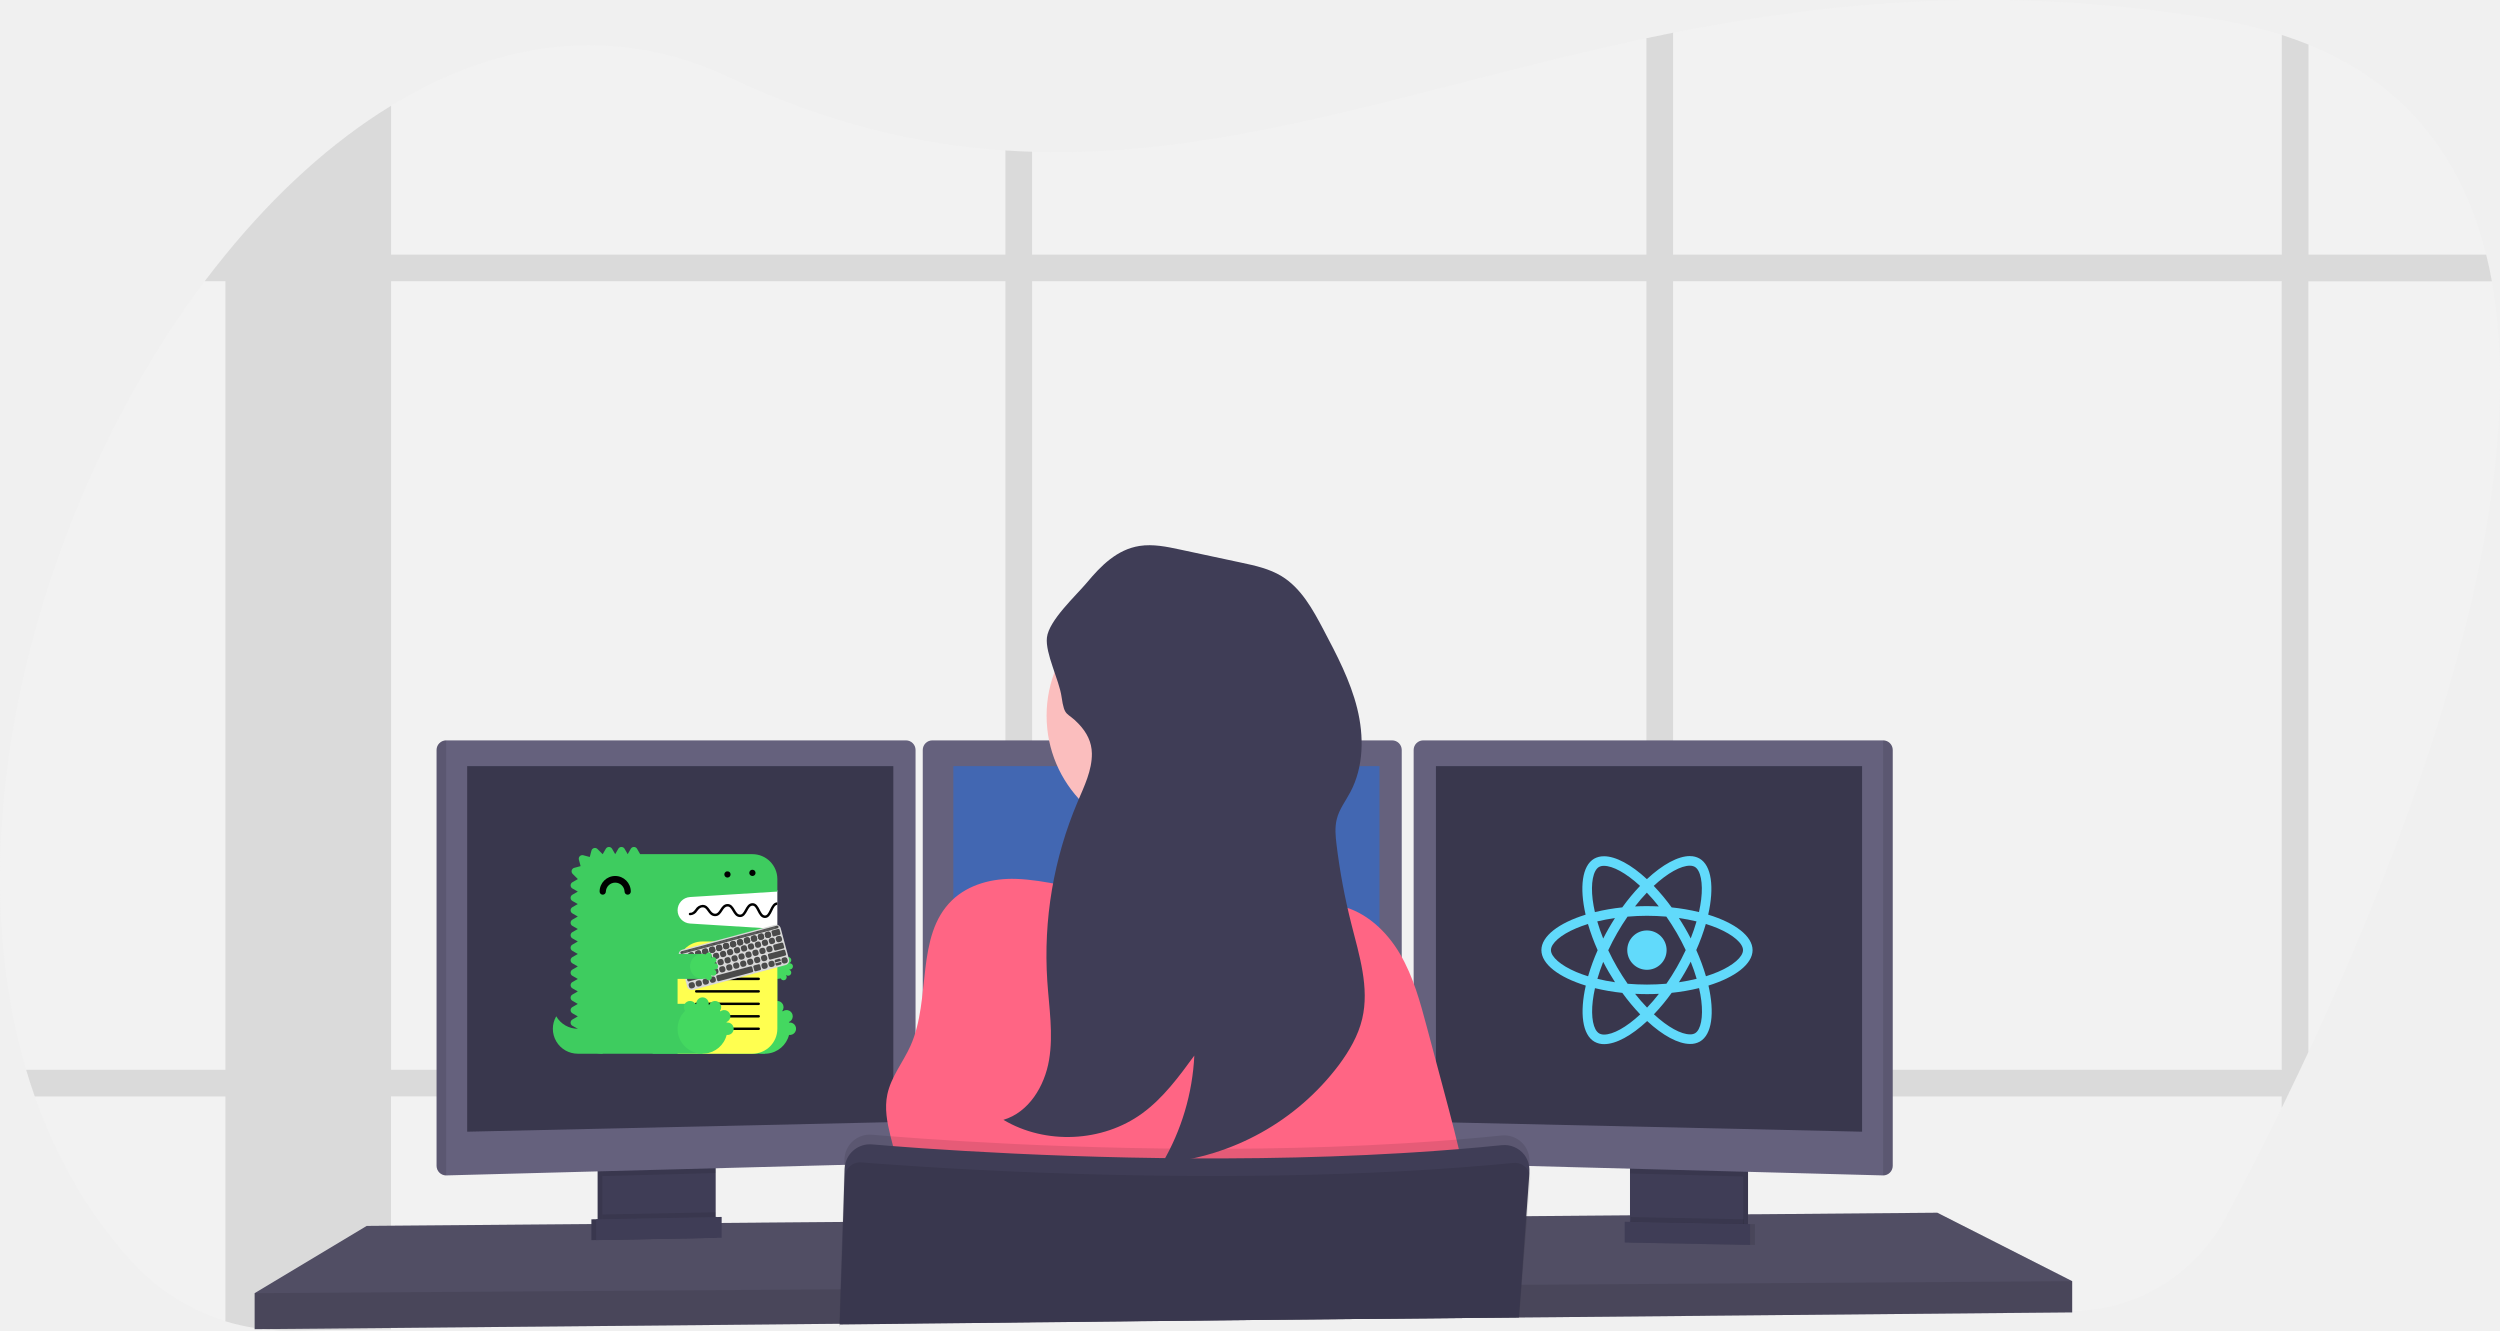
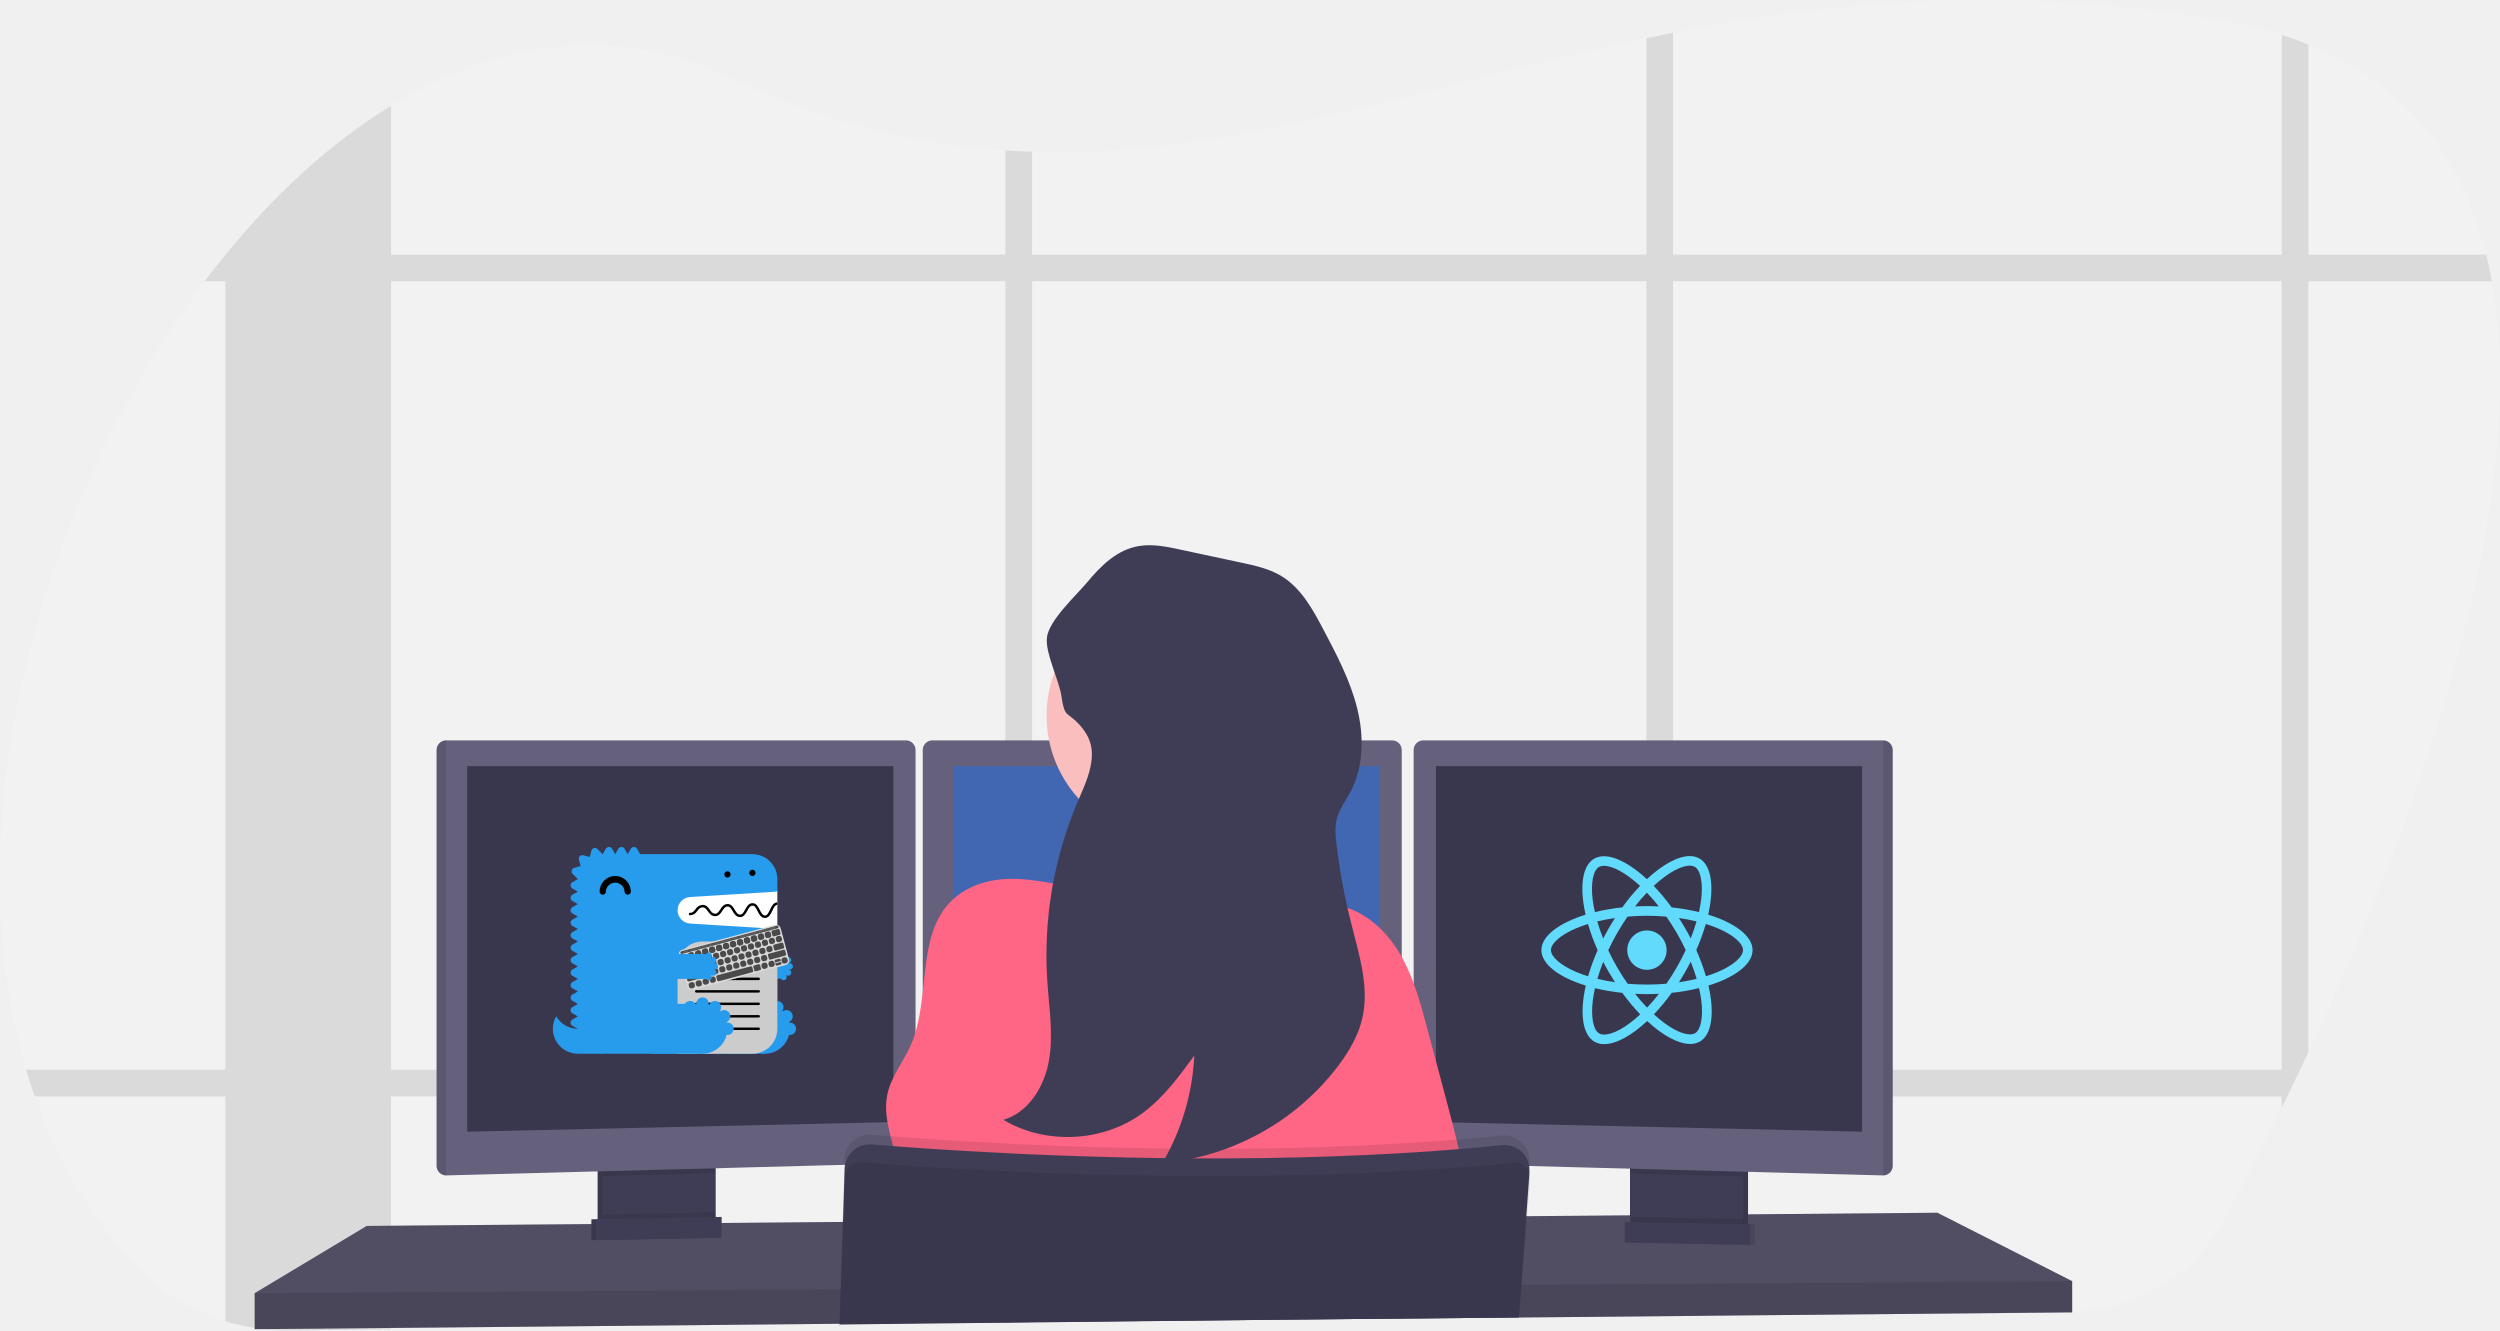
<svg xmlns="http://www.w3.org/2000/svg" width="1041.277" height="554.141" viewBox="0 0 1041.277 554.141">
  <g id="Group_24" data-name="Group 24" transform="translate(-440 -263)">
    <g id="Group_23" data-name="Group 23" transform="translate(439.989 262.965)">
      <path id="Path_299" data-name="Path 299" d="M1040.82,611.12q-1.74,3.75-3.47,7.4-2.7,5.67-5.33,11.12c-.78,1.61-1.56,3.19-2.32,4.77-8.6,17.57-16.63,33.11-23.45,45.89A73.21,73.21,0,0,1,942.44,719l-151.65,1.65h-1.6l-13,.14-11.12.12-34.1.37h-1.38l-17.36.19h-.53l-107,1.16-95.51,1-11.11.12-69,.75H429l-44.75.48h-.48l-141.5,1.53-42.33.46a87.991,87.991,0,0,1-10.79-.54h0c-1.22-.14-2.44-.3-3.65-.49a87.38,87.38,0,0,1-51.29-27.54C116,678.37,102.75,655,93.85,629.64q-1.93-5.49-3.6-11.12C59.44,514.37,97,380,164.6,290.08q4.25-5.64,8.64-11l.07-.08c20.79-25.52,44.1-46.84,68.93-62,44-26.91,92.75-34.49,140.7-11.9,40.57,19.12,78.45,28.11,115.17,30.55,3.71.24,7.42.42,11.11.53,84.23,2.65,163.17-27.7,255.87-47.29,3.69-.78,7.39-1.55,11.12-2.28,66.13-13.16,139.49-20.1,226.73-5.51a189.089,189.089,0,0,1,26.76,6.4q5.77,1.86,11.12,4c41.64,16.94,64.35,48.24,74,87.46q1.37,5.46,2.37,11.11C1134.3,384.41,1084.19,518.23,1040.82,611.12Z" transform="translate(-79.34 -172.91)" fill="#f2f2f2" />
      <path id="Path_300" data-name="Path 300" d="M576.36,618.52a95.21,95.21,0,0,1-1.87,11.12h93.7V618.52Zm-78.25,62.81,11.11-.09V653.77c-3.81-.17-7.52-.34-11.11-.52ZM265.19,618.52v11.12h198.5V618.52ZM1114.87,279h-74V191.51q-5.35-2.17-11.12-4V279H776.21V186.58c-3.73.73-7.43,1.5-11.12,2.28V279H509.22V236.15c-3.69-.11-7.4-.29-11.11-.53V279H242.24V217c-24.83,15.16-48.14,36.48-68.93,62h-.07v.08q-4.4,5.4-8.64,11h8.64V618.52h-83q1.66,5.63,3.6,11.12h79.39v93.62a87,87,0,0,0,12.2,2.79c1.21.19,2.43.35,3.65.49h0a87.991,87.991,0,0,0,10.79.54l42.33-.46v-97H498.11v94.21l11.11-.12V629.64H765.09V721l11.12-.12V629.64H1029.7v4.77c.76-1.58,1.54-3.16,2.32-4.77q2.63-5.45,5.33-11.12,1.73-3.64,3.47-7.4v-321h76.42Q1116.23,284.43,1114.87,279ZM242.24,618.52V290.08H498.11V618.52Zm267,0V290.08H765.09V618.52Zm520.48,0H776.21V290.08H1029.7Z" transform="translate(-79.34 -172.91)" opacity="0.1" />
      <path id="Path_301" data-name="Path 301" d="M863.09,533.65v13l-151.92,1.4-1.62.03-57.74.53-1.38.02-17.55.15h-.52l-106.98.99L349.77,551.4h-.15l-44.65.42-.48.01-198.4,1.82v-15l46.65-28,93.6-.78,2-.01.66-.01,2-.03,44.94-.37,2.01-.01.64-.01,2-.01L315,509.3l.38-.01,35.55-.3h.29l277.4-2.34,6.79-.05h.68l5.18-.05,37.65-.31,2-.03,1.85-.02h.96l11.71-.09,2.32-.03,3.11-.02,9.75-.09,15.47-.13,2-.02,3.48-.02h.65l74.71-.64Z" fill="#65617d" />
      <path id="Path_302" data-name="Path 302" d="M863.09,533.65v13l-151.92,1.4-1.62.03-57.74.53-1.38.02-17.55.15h-.52l-106.98.99L349.77,551.4h-.15l-44.65.42-.48.01-198.4,1.82v-15l46.65-28,93.6-.78,2-.01.66-.01,2-.03,44.94-.37,2.01-.01.64-.01,2-.01L315,509.3l.38-.01,35.55-.3h.29l277.4-2.34,6.79-.05h.68l5.18-.05,37.65-.31,2-.03,1.85-.02h.96l11.71-.09,2.32-.03,3.11-.02,9.75-.09,15.47-.13,2-.02,3.48-.02h.65l74.71-.64Z" opacity="0.2" />
      <path id="Path_303" data-name="Path 303" d="M375.44,656.57v24.49a6.13,6.13,0,0,1-3.5,5.54,6,6,0,0,1-2.5.6l-34.9.74a6,6,0,0,1-2.7-.57,6.12,6.12,0,0,1-3.57-5.57V656.57Z" transform="translate(-79.34 -172.91)" fill="#3f3d56" />
      <path id="Path_304" data-name="Path 304" d="M375.44,656.57v24.49a6.13,6.13,0,0,1-3.5,5.54,6,6,0,0,1-2.5.6l-34.9.74a6,6,0,0,1-2.7-.57,6.12,6.12,0,0,1-3.57-5.57V656.57Z" transform="translate(-79.34 -172.91)" opacity="0.1" />
      <path id="Path_305" data-name="Path 305" d="M377.44,656.57v24.49a6.13,6.13,0,0,1-3.5,5.54,6,6,0,0,1-2.5.6l-34.9.74a6,6,0,0,1-2.7-.57,6.12,6.12,0,0,1-3.57-5.57V656.57Z" transform="translate(-79.34 -172.91)" fill="#3f3d56" />
      <rect id="Rectangle_137" data-name="Rectangle 137" width="47.17" height="31.5" transform="translate(680.92 483.65)" fill="#3f3d56" />
      <rect id="Rectangle_138" data-name="Rectangle 138" width="47.17" height="31.5" transform="translate(680.92 483.65)" opacity="0.1" />
      <rect id="Rectangle_139" data-name="Rectangle 139" width="47.17" height="31.5" transform="translate(678.92 483.65)" fill="#3f3d56" />
      <path id="Path_306" data-name="Path 306" d="M298.09,483.65v4.97l-47.17,1.26v-6.23Z" opacity="0.1" />
      <path id="Path_307" data-name="Path 307" d="M460.69,485.27v168.2a4,4,0,0,1-3.85,3.95l-191.65,5.1h-.05a4,4,0,0,1-3.95-3.95V485.27a4,4,0,0,1,3.95-3.95h191.6a4,4,0,0,1,3.95,3.95Z" transform="translate(-79.34 -172.91)" fill="#65617d" />
      <path id="Path_308" data-name="Path 308" d="M265.19,481.32v181.2h-.05a4,4,0,0,1-3.95-3.95V485.27a4,4,0,0,1,3.95-3.95Z" transform="translate(-79.34 -172.91)" opacity="0.1" />
      <path id="Path_309" data-name="Path 309" d="M194.59,319.15h177.5V467.4l-177.5,4Z" fill="#39374d" />
      <path id="Path_310" data-name="Path 310" d="M726.09,483.65v6.41l-47.17-1.26v-5.15Z" opacity="0.1" />
      <path id="Path_311" data-name="Path 311" d="M867.69,485.27v173.3a4,4,0,0,1-4,3.95h0L672,657.42a4,4,0,0,1-3.85-3.95V485.27a4,4,0,0,1,3.95-3.95H863.7a4,4,0,0,1,3.99,3.95Z" transform="translate(-79.34 -172.91)" fill="#65617d" />
      <path id="Path_312" data-name="Path 312" d="M867.69,485.27v173.3a4,4,0,0,1-4,3.95h0V481.32h0a4,4,0,0,1,4,3.95Z" transform="translate(-79.34 -172.91)" opacity="0.1" />
      <path id="Path_313" data-name="Path 313" d="M775.59,319.15H598.09V467.4l177.5,4Z" fill="#39374d" />
      <path id="Path_314" data-name="Path 314" d="M663.19,485.27v168.2a4,4,0,0,1-3.85,3.95l-191.65,5.1h0a4,4,0,0,1-4-3.95V485.27a4,4,0,0,1,3.95-3.95h191.6A4,4,0,0,1,663.19,485.27Z" transform="translate(-79.34 -172.91)" fill="#65617d" />
      <path id="Path_315" data-name="Path 315" d="M397.09,319.15h177.5V467.4l-177.5,4Z" fill="#4267b2" />
      <path id="Path_316" data-name="Path 316" d="M863.09,533.65v13l-151.92,1.4-1.62.03-57.74.53-1.38.02-17.55.15h-.52l-106.98.99L349.77,551.4h-.15l-44.65.42-.48.01-198.4,1.82v-15l202.51-1.33h.48l40.99-.28h.19l283.08-1.87h.29l.17-.01h.47l4.79-.03h1.46l74.49-.5,4.4-.02.98-.01Z" opacity="0.1" />
      <circle id="Ellipse_111" data-name="Ellipse 111" cx="51.33" cy="51.33" r="51.33" transform="translate(435.93 246.82)" fill="#fbbebe" />
      <path id="Path_317" data-name="Path 317" d="M617.94,550.07s-99.5,12-90,0c3.44-4.34,4.39-17.2,4.2-31.85-.06-4.45-.22-9.06-.45-13.65-1.1-22-3.75-43.5-3.75-43.5s87-41,77-8.5c-4,13.13-2.69,31.57.35,48.88.89,5.05,1.92,10,3,14.7a344.66,344.66,0,0,0,9.65,33.92Z" transform="translate(-79.34 -172.91)" fill="#fbbebe" />
      <path id="Path_318" data-name="Path 318" d="M585.47,546c11.51-2.13,23.7-6,34.53-1.54,2.85,1.17,5.47,2.88,8.39,3.86s6.12,1.22,9.16,1.91c10.68,2.42,19.34,10.55,24.9,20s8.44,20.14,11.26,30.72l6.9,25.83c6,22.45,12,45.09,13.39,68.3a2437.506,2437.506,0,0,1-250.84,1.43c5.44-10.34,11-21.31,10.54-33s-7.19-23.22-4.76-34.74c1.55-7.34,6.57-13.39,9.64-20.22,8.75-19.52,1.94-45.79,17.32-60.65,6.92-6.68,17-9.21,26.63-8.89,12.28.41,24.85,4.24,37,6.11C555.09,547.48,569.79,548.88,585.47,546Z" transform="translate(-79.34 -172.91)" fill="#ff6584" />
      <path id="Path_319" data-name="Path 319" d="M716.37,657.17l-.1,1.43v.1l-.17,2.3-1.33,18.51-1.61,22.3-.46,6.28-1,13.44v.17l-107,1-175.59,1.9v.84h-.14v-1.12l.45-14.36.86-28.06.74-23.79.07-2.37a10.53,10.53,0,0,1,11.42-10.17c4.72.4,10.85.89,18.18,1.41l3,.22c42.33,2.94,120.56,6.74,199.5,2,1.66-.09,3.33-.19,5-.31,12.24-.77,24.47-1.76,36.58-3a10.53,10.53,0,0,1,11.6,11.23Z" transform="translate(-79.34 -172.91)" opacity="0.1" />
      <path id="Path_320" data-name="Path 320" d="M429.08,725.44v-.84l175.62-1.91,107-1h.3v-.17l1-13.44.43-6,1.64-22.61,1.29-17.9v-.44a10.617,10.617,0,0,0-.11-2.47.3.3,0,0,0,0-.1,10.391,10.391,0,0,0-2-4.64,10.54,10.54,0,0,0-9.42-4c-12.11,1.24-24.34,2.23-36.58,3-1.67.12-3.34.22-5,.31-78.94,4.69-157.17.89-199.5-2l-3-.22c-7.33-.52-13.46-1-18.18-1.41a10.54,10.54,0,0,0-11.24,8.53,11,11,0,0,0-.18,1.64l-.68,22.16L429.54,710l-.44,14.36v1.12Z" transform="translate(-79.34 -172.91)" fill="#3f3d56" />
      <path id="Path_321" data-name="Path 321" d="M716.67,664.18l-1.23,15.33-1.83,22.85-.46,5.72-1,12.81-.06.64v.17h0l-.15,1.48.11-1.48h-.29l-107,1-175.65,1.9v-.28l.49-14.36,1-28.06.64-18.65A6.36,6.36,0,0,1,434.3,658a6.25,6.25,0,0,1,3.78-.9c2.1.17,4.68.37,7.69.59,4.89.36,10.92.78,17.94,1.22,13,.82,29.31,1.7,48,2.42,52,2,122.2,2.67,188.88-3.17,3-.26,6.1-.55,9.13-.84a6.26,6.26,0,0,1,3.48.66,5.159,5.159,0,0,1,.86.54,6.14,6.14,0,0,1,2,2.46,3.564,3.564,0,0,1,.25.61A6.279,6.279,0,0,1,716.67,664.18Z" transform="translate(-79.34 -172.91)" opacity="0.1" />
      <path id="Path_322" data-name="Path 322" d="M377.44,677.87v3.19a6.13,6.13,0,0,1-3.5,5.54l-40.1.77a6.12,6.12,0,0,1-3.57-5.57v-3Z" transform="translate(-79.34 -172.91)" opacity="0.1" />
      <path id="Path_323" data-name="Path 323" d="M298.59,515.57l-52.25,1V507.9l52.25-1Z" fill="#3f3d56" />
      <path id="Path_324" data-name="Path 324" d="M298.59,515.57l-52.25,1V507.9l52.25-1Z" opacity="0.1" />
      <path id="Path_325" data-name="Path 325" d="M300.59,515.57l-52.25,1V507.9l52.25-1Z" fill="#3f3d56" />
      <path id="Path_326" data-name="Path 326" d="M758.56,679.87v3.19a6.13,6.13,0,0,0,3.5,5.54l40.1.77a6.12,6.12,0,0,0,3.57-5.57v-3Z" transform="translate(-79.34 -172.91)" opacity="0.1" />
      <path id="Path_327" data-name="Path 327" d="M678.72,517.57l52.25,1V509.9l-52.25-1Z" opacity="0.1" />
      <path id="Path_328" data-name="Path 328" d="M676.72,517.57l52.25,1V509.9l-52.25-1Z" fill="#3f3d56" />
      <path id="Path_329" data-name="Path 329" d="M534.13,486.79c.08,7-3.16,13.6-5.91,20.07a163.491,163.491,0,0,0-12.66,74.71c.73,11,2.58,22,.73,32.9s-8.43,21.77-19,24.9c17.53,10.45,41.26,9.35,57.76-2.66,8.79-6.4,15.34-15.33,21.75-24.11a97.86,97.86,0,0,1-13.31,44.75A103.43,103.43,0,0,0,637,616.53c4.31-5.81,8.06-12.19,9.72-19.23,3.09-13-1.22-26.51-4.51-39.5a266.055,266.055,0,0,1-6.17-33c-.43-3.56-.78-7.22.1-10.7,1-4.07,3.67-7.51,5.64-11.22,5.6-10.54,5.73-23.3,2.86-34.88s-8.49-22.26-14.06-32.81c-4.46-8.46-9.3-17.31-17.46-22.28-5.1-3.1-11-4.39-16.88-5.64l-25.37-5.43c-5.55-1.19-11.26-2.38-16.87-1.51-9.47,1.48-16.14,8.32-22,15.34-4.59,5.46-15.81,15.71-16.6,22.86-.72,6.59,5.1,17.63,6.09,24.58,1.3,9,2.22,6,7.3,11.52C532,478.05,534.07,482,534.13,486.79Z" transform="translate(-79.34 -172.91)" fill="#3f3d56" />
    </g>
    <g id="docusaurus_keytar" transform="translate(670.271 615.768)">
      <path id="Path_40" data-name="Path 40" d="M99,52h43.635V69.662H99Z" transform="translate(-49.132 -33.936)" fill="#fff" fill-rule="evenodd" />
-       <path id="Path_41" data-name="Path 41" d="M13.389,158.195A10.377,10.377,0,0,1,4.4,153a10.377,10.377,0,0,0,8.988,15.584H23.779V158.195Z" transform="translate(-3 -82.47)" fill="#3ecc5f" fill-rule="evenodd" />
-       <path id="Path_42" data-name="Path 42" d="M66.967,38.083l36.373-2.273V30.615A10.389,10.389,0,0,0,92.95,20.226H46.2l-1.3-2.249a1.5,1.5,0,0,0-2.6,0L41,20.226l-1.3-2.249a1.5,1.5,0,0,0-2.6,0l-1.3,2.249-1.3-2.249a1.5,1.5,0,0,0-2.6,0l-1.3,2.249-.034,0-2.152-2.151a1.5,1.5,0,0,0-2.508.672L25.21,21.4l-2.7-.723a1.5,1.5,0,0,0-1.836,1.837l.722,2.7-2.65.71a1.5,1.5,0,0,0-.673,2.509l2.152,2.152c0,.011,0,.022,0,.033l-2.249,1.3a1.5,1.5,0,0,0,0,2.6l2.249,1.3-2.249,1.3a1.5,1.5,0,0,0,0,2.6L20.226,41l-2.249,1.3a1.5,1.5,0,0,0,0,2.6l2.249,1.3-2.249,1.3a1.5,1.5,0,0,0,0,2.6l2.249,1.3-2.249,1.3a1.5,1.5,0,0,0,0,2.6l2.249,1.3-2.249,1.3a1.5,1.5,0,0,0,0,2.6l2.249,1.3-2.249,1.3a1.5,1.5,0,0,0,0,2.6l2.249,1.3-2.249,1.3a1.5,1.5,0,0,0,0,2.6l2.249,1.3-2.249,1.3a1.5,1.5,0,0,0,0,2.6l2.249,1.3-2.249,1.3a1.5,1.5,0,0,0,0,2.6l2.249,1.3-2.249,1.3a1.5,1.5,0,0,0,0,2.6l2.249,1.3-2.249,1.3a1.5,1.5,0,0,0,0,2.6l2.249,1.3A10.389,10.389,0,0,0,30.615,103.34H92.95A10.389,10.389,0,0,0,103.34,92.95V51.393L66.967,49.12a5.53,5.53,0,0,1,0-11.038" transform="translate(-9.836 -17.226)" fill="#3ecc5f" fill-rule="evenodd" />
-       <path id="Path_43" data-name="Path 43" d="M143,163.779h15.584V143H143Z" transform="translate(-70.275 -77.665)" fill="#3ecc5f" fill-rule="evenodd" />
-       <path id="Path_44" data-name="Path 44" d="M173.779,148.389a2.582,2.582,0,0,0-.332.033c-.02-.078-.038-.156-.06-.234a2.594,2.594,0,1,0-2.567-4.455q-.086-.088-.174-.175a2.593,2.593,0,1,0-4.461-2.569c-.077-.022-.154-.04-.231-.06a2.6,2.6,0,1,0-5.128,0c-.077.02-.154.038-.231.06a2.594,2.594,0,1,0-4.461,2.569,10.384,10.384,0,1,0,17.314,9.992,2.592,2.592,0,1,0,.332-5.161" transform="translate(-75.08 -75.262)" fill="#44d860" fill-rule="evenodd" />
-       <path id="Path_45" data-name="Path 45" d="M153,113.389h15.584V103H153Z" transform="translate(-75.08 -58.444)" fill="#3ecc5f" fill-rule="evenodd" />
-       <path id="Path_46" data-name="Path 46" d="M183.389,108.944a1.3,1.3,0,1,0,0-2.6,1.336,1.336,0,0,0-.166.017c-.01-.039-.019-.078-.03-.117a1.3,1.3,0,0,0-.5-2.5,1.285,1.285,0,0,0-.783.269q-.043-.044-.087-.087a1.285,1.285,0,0,0,.263-.776,1.3,1.3,0,0,0-2.493-.509,5.195,5.195,0,1,0,0,10,1.3,1.3,0,0,0,2.493-.509,1.285,1.285,0,0,0-.263-.776q.044-.043.087-.087a1.285,1.285,0,0,0,.783.269,1.3,1.3,0,0,0,.5-2.5c.011-.038.02-.078.03-.117a1.337,1.337,0,0,0,.166.017" transform="translate(-84.691 -57.894)" fill="#44d860" fill-rule="evenodd" />
+       <path id="Path_41" data-name="Path 41" d="M13.389,158.195A10.377,10.377,0,0,1,4.4,153a10.377,10.377,0,0,0,8.988,15.584H23.779V158.195Z" transform="translate(-3 -82.47)" fill="#279bec" fill-rule="evenodd" />
+       <path id="Path_42" data-name="Path 42" d="M66.967,38.083l36.373-2.273V30.615A10.389,10.389,0,0,0,92.95,20.226H46.2l-1.3-2.249a1.5,1.5,0,0,0-2.6,0L41,20.226l-1.3-2.249a1.5,1.5,0,0,0-2.6,0l-1.3,2.249-1.3-2.249a1.5,1.5,0,0,0-2.6,0l-1.3,2.249-.034,0-2.152-2.151a1.5,1.5,0,0,0-2.508.672L25.21,21.4l-2.7-.723a1.5,1.5,0,0,0-1.836,1.837l.722,2.7-2.65.71a1.5,1.5,0,0,0-.673,2.509l2.152,2.152c0,.011,0,.022,0,.033l-2.249,1.3a1.5,1.5,0,0,0,0,2.6l2.249,1.3-2.249,1.3a1.5,1.5,0,0,0,0,2.6L20.226,41l-2.249,1.3a1.5,1.5,0,0,0,0,2.6l2.249,1.3-2.249,1.3a1.5,1.5,0,0,0,0,2.6l2.249,1.3-2.249,1.3a1.5,1.5,0,0,0,0,2.6l2.249,1.3-2.249,1.3a1.5,1.5,0,0,0,0,2.6l2.249,1.3-2.249,1.3a1.5,1.5,0,0,0,0,2.6l2.249,1.3-2.249,1.3a1.5,1.5,0,0,0,0,2.6l2.249,1.3-2.249,1.3a1.5,1.5,0,0,0,0,2.6l2.249,1.3-2.249,1.3a1.5,1.5,0,0,0,0,2.6l2.249,1.3-2.249,1.3a1.5,1.5,0,0,0,0,2.6l2.249,1.3-2.249,1.3a1.5,1.5,0,0,0,0,2.6l2.249,1.3A10.389,10.389,0,0,0,30.615,103.34H92.95A10.389,10.389,0,0,0,103.34,92.95V51.393L66.967,49.12a5.53,5.53,0,0,1,0-11.038" transform="translate(-9.836 -17.226)" fill="#279bec" fill-rule="evenodd" />
+       <path id="Path_43" data-name="Path 43" d="M143,163.779h15.584V143H143Z" transform="translate(-70.275 -77.665)" fill="#279bec" fill-rule="evenodd" />
+       <path id="Path_44" data-name="Path 44" d="M173.779,148.389a2.582,2.582,0,0,0-.332.033c-.02-.078-.038-.156-.06-.234a2.594,2.594,0,1,0-2.567-4.455q-.086-.088-.174-.175a2.593,2.593,0,1,0-4.461-2.569c-.077-.022-.154-.04-.231-.06a2.6,2.6,0,1,0-5.128,0c-.077.02-.154.038-.231.06a2.594,2.594,0,1,0-4.461,2.569,10.384,10.384,0,1,0,17.314,9.992,2.592,2.592,0,1,0,.332-5.161" transform="translate(-75.08 -75.262)" fill="#279bec" fill-rule="evenodd" />
+       <path id="Path_45" data-name="Path 45" d="M153,113.389h15.584V103H153Z" transform="translate(-75.08 -58.444)" fill="#279bec" fill-rule="evenodd" />
+       <path id="Path_46" data-name="Path 46" d="M183.389,108.944a1.3,1.3,0,1,0,0-2.6,1.336,1.336,0,0,0-.166.017c-.01-.039-.019-.078-.03-.117a1.3,1.3,0,0,0-.5-2.5,1.285,1.285,0,0,0-.783.269q-.043-.044-.087-.087a1.285,1.285,0,0,0,.263-.776,1.3,1.3,0,0,0-2.493-.509,5.195,5.195,0,1,0,0,10,1.3,1.3,0,0,0,2.493-.509,1.285,1.285,0,0,0-.263-.776q.044-.043.087-.087a1.285,1.285,0,0,0,.783.269,1.3,1.3,0,0,0,.5-2.5c.011-.038.02-.078.03-.117a1.337,1.337,0,0,0,.166.017" transform="translate(-84.691 -57.894)" fill="#279bec" fill-rule="evenodd" />
      <path id="Path_47" data-name="Path 47" d="M52.188,48.292a1.3,1.3,0,0,1-1.3-1.3,3.9,3.9,0,0,0-7.792,0,1.3,1.3,0,1,1-2.6,0,6.493,6.493,0,0,1,12.987,0,1.3,1.3,0,0,1-1.3,1.3" transform="translate(-21.02 -28.41)" fill-rule="evenodd" />
-       <path id="Path_48" data-name="Path 48" d="M103,139.752h31.168a10.389,10.389,0,0,0,10.389-10.389V93H113.389A10.389,10.389,0,0,0,103,103.389Z" transform="translate(-51.054 -53.638)" fill="#ffff50" fill-rule="evenodd" />
+       <path id="Path_48" data-name="Path 48" d="M103,139.752h31.168a10.389,10.389,0,0,0,10.389-10.389V93H113.389A10.389,10.389,0,0,0,103,103.389Z" transform="translate(-51.054 -53.638)" fill="#cccccc" fill-rule="evenodd" />
      <path id="Path_49" data-name="Path 49" d="M141.1,94.017H115.106a.519.519,0,1,1,0-1.039H141.1a.519.519,0,0,1,0,1.039m0,10.389H115.106a.519.519,0,1,1,0-1.039H141.1a.519.519,0,0,1,0,1.039m0,10.389H115.106a.519.519,0,1,1,0-1.039H141.1a.519.519,0,0,1,0,1.039m0-25.877H115.106a.519.519,0,1,1,0-1.039H141.1a.519.519,0,0,1,0,1.039m0,10.293H115.106a.519.519,0,1,1,0-1.039H141.1a.519.519,0,0,1,0,1.039m0,10.389H115.106a.519.519,0,1,1,0-1.039H141.1a.519.519,0,0,1,0,1.039m7.782-47.993c-.006,0-.011,0-.018,0-1.605.055-2.365,1.66-3.035,3.077-.7,1.48-1.24,2.443-2.126,2.414-.981-.035-1.542-1.144-2.137-2.317-.683-1.347-1.462-2.876-3.1-2.819-1.582.054-2.344,1.451-3.017,2.684-.715,1.313-1.2,2.112-2.141,2.075-1-.036-1.533-.938-2.149-1.981-.686-1.162-1.479-2.467-3.084-2.423-1.555.053-2.319,1.239-2.994,2.286-.713,1.106-1.213,1.781-2.164,1.741-1.025-.036-1.554-.784-2.167-1.65-.688-.973-1.463-2.074-3.062-2.021a3.815,3.815,0,0,0-2.959,1.879c-.64.812-1.14,1.456-2.2,1.415a.52.52,0,0,0-.037,1.039,3.588,3.588,0,0,0,3.05-1.811c.611-.777,1.139-1.448,2.178-1.483,1-.043,1.47.579,2.179,1.582.674.953,1.438,2.033,2.977,2.089,1.612.054,2.387-1.151,3.074-2.217.614-.953,1.144-1.775,2.156-1.81.931-.035,1.438.7,2.153,1.912.674,1.141,1.437,2.434,3.006,2.491,1.623.056,2.407-1.361,3.09-2.616.592-1.085,1.15-2.109,2.14-2.143.931-.022,1.417.829,2.135,2.249.671,1.326,1.432,2.828,3.026,2.886l.088,0c1.592,0,2.347-1.6,3.015-3.01.592-1.252,1.152-2.431,2.113-2.479Z" transform="translate(-55.378 -38.552)" fill-rule="evenodd" />
-       <path id="Path_50" data-name="Path 50" d="M83,163.779h20.779V143H83Z" transform="translate(-41.443 -77.665)" fill="#3ecc5f" fill-rule="evenodd" />
+       <path id="Path_50" data-name="Path 50" d="M83,163.779h20.779V143H83Z" transform="translate(-41.443 -77.665)" fill="#279bec" fill-rule="evenodd" />
      <g id="Group_8" data-name="Group 8" transform="matrix(0.966, -0.259, 0.259, 0.966, 51.971, 43.3)">
        <rect id="Rectangle_3" data-name="Rectangle 3" width="43.906" height="17.333" rx="2" transform="translate(0 0)" fill="#d8d8d8" />
        <g id="Group_2" data-name="Group 2" transform="translate(0.728 10.948)">
          <rect id="Rectangle_4" data-name="Rectangle 4" width="2.537" height="2.537" rx="1" transform="translate(7.985 0)" fill="#4a4a4a" />
          <rect id="Rectangle_5" data-name="Rectangle 5" width="2.537" height="2.537" rx="1" transform="translate(10.991 0)" fill="#4a4a4a" />
          <rect id="Rectangle_6" data-name="Rectangle 6" width="2.537" height="2.537" rx="1" transform="translate(13.997 0)" fill="#4a4a4a" />
          <rect id="Rectangle_7" data-name="Rectangle 7" width="2.537" height="2.537" rx="1" transform="translate(17.003 0)" fill="#4a4a4a" />
          <rect id="Rectangle_8" data-name="Rectangle 8" width="2.537" height="2.537" rx="1" transform="translate(20.009 0)" fill="#4a4a4a" />
          <rect id="Rectangle_9" data-name="Rectangle 9" width="2.537" height="2.537" rx="1" transform="translate(23.015 0)" fill="#4a4a4a" />
          <rect id="Rectangle_10" data-name="Rectangle 10" width="2.537" height="2.537" rx="1" transform="translate(26.021 0)" fill="#4a4a4a" />
          <rect id="Rectangle_11" data-name="Rectangle 11" width="2.537" height="2.537" rx="1" transform="translate(29.028 0)" fill="#4a4a4a" />
          <rect id="Rectangle_12" data-name="Rectangle 12" width="2.537" height="2.537" rx="1" transform="translate(32.034 0)" fill="#4a4a4a" />
          <path id="Path_51" data-name="Path 51" d="M.519,0H6.9A.519.519,0,0,1,7.421.52v1.5a.519.519,0,0,1-.519.519H.519A.519.519,0,0,1,0,2.017V.519A.519.519,0,0,1,.519,0ZM35.653,0h6.383a.519.519,0,0,1,.519.519v1.5a.519.519,0,0,1-.519.519H35.652a.519.519,0,0,1-.519-.519V.519A.519.519,0,0,1,35.652,0Z" transform="translate(0 0)" fill="#4a4a4a" fill-rule="evenodd" />
        </g>
        <g id="Group_3" data-name="Group 3" transform="translate(0.728 4.878)">
          <path id="Path_52" data-name="Path 52" d="M.519,0H2.956a.519.519,0,0,1,.519.519v1.5a.519.519,0,0,1-.519.519H.519A.519.519,0,0,1,0,2.017V.519A.519.519,0,0,1,.519,0Z" transform="translate(0 0)" fill="#4a4a4a" fill-rule="evenodd" />
          <rect id="Rectangle_13" data-name="Rectangle 13" width="2.537" height="2.537" rx="1" transform="translate(3.945 0)" fill="#4a4a4a" />
          <rect id="Rectangle_14" data-name="Rectangle 14" width="2.537" height="2.537" rx="1" transform="translate(6.951 0)" fill="#4a4a4a" />
          <rect id="Rectangle_15" data-name="Rectangle 15" width="2.537" height="2.537" rx="1" transform="translate(9.958 0)" fill="#4a4a4a" />
          <rect id="Rectangle_16" data-name="Rectangle 16" width="2.537" height="2.537" rx="1" transform="translate(12.964 0)" fill="#4a4a4a" />
          <rect id="Rectangle_17" data-name="Rectangle 17" width="2.537" height="2.537" rx="1" transform="translate(15.97 0)" fill="#4a4a4a" />
          <rect id="Rectangle_18" data-name="Rectangle 18" width="2.537" height="2.537" rx="1" transform="translate(18.976 0)" fill="#4a4a4a" />
          <rect id="Rectangle_19" data-name="Rectangle 19" width="2.537" height="2.537" rx="1" transform="translate(21.982 0)" fill="#4a4a4a" />
          <rect id="Rectangle_20" data-name="Rectangle 20" width="2.537" height="2.537" rx="1" transform="translate(24.988 0)" fill="#4a4a4a" />
          <rect id="Rectangle_21" data-name="Rectangle 21" width="2.537" height="2.537" rx="1" transform="translate(27.994 0)" fill="#4a4a4a" />
          <rect id="Rectangle_22" data-name="Rectangle 22" width="2.537" height="2.537" rx="1" transform="translate(31 0)" fill="#4a4a4a" />
          <rect id="Rectangle_23" data-name="Rectangle 23" width="2.537" height="2.537" rx="1" transform="translate(34.006 0)" fill="#4a4a4a" />
          <rect id="Rectangle_24" data-name="Rectangle 24" width="2.537" height="2.537" rx="1" transform="translate(37.012 0)" fill="#4a4a4a" />
          <rect id="Rectangle_25" data-name="Rectangle 25" width="2.537" height="2.537" rx="1" transform="translate(40.018 0)" fill="#4a4a4a" />
        </g>
        <g id="Group_4" data-name="Group 4" transform="translate(43.283 4.538) rotate(180)">
          <path id="Path_53" data-name="Path 53" d="M.519,0H2.956a.519.519,0,0,1,.519.519v1.5a.519.519,0,0,1-.519.519H.519A.519.519,0,0,1,0,2.017V.519A.519.519,0,0,1,.519,0Z" transform="translate(0 0)" fill="#4a4a4a" fill-rule="evenodd" />
          <rect id="Rectangle_26" data-name="Rectangle 26" width="2.537" height="2.537" rx="1" transform="translate(3.945 0)" fill="#4a4a4a" />
          <rect id="Rectangle_27" data-name="Rectangle 27" width="2.537" height="2.537" rx="1" transform="translate(6.951 0)" fill="#4a4a4a" />
          <rect id="Rectangle_28" data-name="Rectangle 28" width="2.537" height="2.537" rx="1" transform="translate(9.958 0)" fill="#4a4a4a" />
          <rect id="Rectangle_29" data-name="Rectangle 29" width="2.537" height="2.537" rx="1" transform="translate(12.964 0)" fill="#4a4a4a" />
          <rect id="Rectangle_30" data-name="Rectangle 30" width="2.537" height="2.537" rx="1" transform="translate(15.97 0)" fill="#4a4a4a" />
          <rect id="Rectangle_31" data-name="Rectangle 31" width="2.537" height="2.537" rx="1" transform="translate(18.976 0)" fill="#4a4a4a" />
          <rect id="Rectangle_32" data-name="Rectangle 32" width="2.537" height="2.537" rx="1" transform="translate(21.982 0)" fill="#4a4a4a" />
          <rect id="Rectangle_33" data-name="Rectangle 33" width="2.537" height="2.537" rx="1" transform="translate(24.988 0)" fill="#4a4a4a" />
          <rect id="Rectangle_34" data-name="Rectangle 34" width="2.537" height="2.537" rx="1" transform="translate(27.994 0)" fill="#4a4a4a" />
          <rect id="Rectangle_35" data-name="Rectangle 35" width="2.537" height="2.537" rx="1" transform="translate(31.001 0)" fill="#4a4a4a" />
          <rect id="Rectangle_36" data-name="Rectangle 36" width="2.537" height="2.537" rx="1" transform="translate(34.007 0)" fill="#4a4a4a" />
          <rect id="Rectangle_37" data-name="Rectangle 37" width="2.537" height="2.537" rx="1" transform="translate(37.013 0)" fill="#4a4a4a" />
          <rect id="Rectangle_38" data-name="Rectangle 38" width="2.537" height="2.537" rx="1" transform="translate(40.018 0)" fill="#4a4a4a" />
          <rect id="Rectangle_39" data-name="Rectangle 39" width="2.537" height="2.537" rx="1" transform="translate(3.945 0)" fill="#4a4a4a" />
          <rect id="Rectangle_40" data-name="Rectangle 40" width="2.537" height="2.537" rx="1" transform="translate(6.951 0)" fill="#4a4a4a" />
          <rect id="Rectangle_41" data-name="Rectangle 41" width="2.537" height="2.537" rx="1" transform="translate(9.958 0)" fill="#4a4a4a" />
          <rect id="Rectangle_42" data-name="Rectangle 42" width="2.537" height="2.537" rx="1" transform="translate(12.964 0)" fill="#4a4a4a" />
          <rect id="Rectangle_43" data-name="Rectangle 43" width="2.537" height="2.537" rx="1" transform="translate(15.97 0)" fill="#4a4a4a" />
          <rect id="Rectangle_44" data-name="Rectangle 44" width="2.537" height="2.537" rx="1" transform="translate(18.976 0)" fill="#4a4a4a" />
          <rect id="Rectangle_45" data-name="Rectangle 45" width="2.537" height="2.537" rx="1" transform="translate(21.982 0)" fill="#4a4a4a" />
          <rect id="Rectangle_46" data-name="Rectangle 46" width="2.537" height="2.537" rx="1" transform="translate(24.988 0)" fill="#4a4a4a" />
          <rect id="Rectangle_47" data-name="Rectangle 47" width="2.537" height="2.537" rx="1" transform="translate(27.994 0)" fill="#4a4a4a" />
          <rect id="Rectangle_48" data-name="Rectangle 48" width="2.537" height="2.537" rx="1" transform="translate(31.001 0)" fill="#4a4a4a" />
          <rect id="Rectangle_49" data-name="Rectangle 49" width="2.537" height="2.537" rx="1" transform="translate(34.007 0)" fill="#4a4a4a" />
          <rect id="Rectangle_50" data-name="Rectangle 50" width="2.537" height="2.537" rx="1" transform="translate(37.013 0)" fill="#4a4a4a" />
          <rect id="Rectangle_51" data-name="Rectangle 51" width="2.537" height="2.537" rx="1" transform="translate(40.018 0)" fill="#4a4a4a" />
        </g>
        <g id="Group_6" data-name="Group 6" transform="translate(0.728 7.883)">
          <path id="Path_54" data-name="Path 54" d="M.519,0h3.47a.519.519,0,0,1,.519.519v1.5a.519.519,0,0,1-.519.519H.519A.519.519,0,0,1,0,2.017V.52A.519.519,0,0,1,.519,0Z" transform="translate(0 0)" fill="#4a4a4a" fill-rule="evenodd" />
          <g id="Group_5" data-name="Group 5" transform="translate(5.073 0)">
            <rect id="Rectangle_52" data-name="Rectangle 52" width="2.537" height="2.537" rx="1" transform="translate(0 0)" fill="#4a4a4a" />
            <rect id="Rectangle_53" data-name="Rectangle 53" width="2.537" height="2.537" rx="1" transform="translate(3.006 0)" fill="#4a4a4a" />
            <rect id="Rectangle_54" data-name="Rectangle 54" width="2.537" height="2.537" rx="1" transform="translate(6.012 0)" fill="#4a4a4a" />
            <rect id="Rectangle_55" data-name="Rectangle 55" width="2.537" height="2.537" rx="1" transform="translate(9.018 0)" fill="#4a4a4a" />
            <rect id="Rectangle_56" data-name="Rectangle 56" width="2.537" height="2.537" rx="1" transform="translate(12.025 0)" fill="#4a4a4a" />
            <rect id="Rectangle_57" data-name="Rectangle 57" width="2.537" height="2.537" rx="1" transform="translate(15.031 0)" fill="#4a4a4a" />
            <rect id="Rectangle_58" data-name="Rectangle 58" width="2.537" height="2.537" rx="1" transform="translate(18.037 0)" fill="#4a4a4a" />
            <rect id="Rectangle_59" data-name="Rectangle 59" width="2.537" height="2.537" rx="1" transform="translate(21.042 0)" fill="#4a4a4a" />
            <rect id="Rectangle_60" data-name="Rectangle 60" width="2.537" height="2.537" rx="1" transform="translate(24.049 0)" fill="#4a4a4a" />
            <rect id="Rectangle_61" data-name="Rectangle 61" width="2.537" height="2.537" rx="1" transform="translate(27.055 0)" fill="#4a4a4a" />
            <rect id="Rectangle_62" data-name="Rectangle 62" width="2.537" height="2.537" rx="1" transform="translate(30.061 0)" fill="#4a4a4a" />
          </g>
          <path id="Path_55" data-name="Path 55" d="M.52,0H3.8a.519.519,0,0,1,.519.519v1.5a.519.519,0,0,1-.519.519H.519A.519.519,0,0,1,0,2.017V.52A.519.519,0,0,1,.519,0Z" transform="translate(38.234 0)" fill="#4a4a4a" fill-rule="evenodd" />
        </g>
        <g id="Group_7" data-name="Group 7" transform="translate(0.728 14.084)">
          <rect id="Rectangle_63" data-name="Rectangle 63" width="2.537" height="2.537" rx="1" transform="translate(0 0)" fill="#4a4a4a" />
          <rect id="Rectangle_64" data-name="Rectangle 64" width="2.537" height="2.537" rx="1" transform="translate(3.006 0)" fill="#4a4a4a" />
          <rect id="Rectangle_65" data-name="Rectangle 65" width="2.537" height="2.537" rx="1" transform="translate(6.012 0)" fill="#4a4a4a" />
          <rect id="Rectangle_66" data-name="Rectangle 66" width="2.537" height="2.537" rx="1" transform="translate(9.018 0)" fill="#4a4a4a" />
          <path id="Path_56" data-name="Path 56" d="M.519,0H14.981A.519.519,0,0,1,15.5.519v1.5a.519.519,0,0,1-.519.519H.519A.519.519,0,0,1,0,2.018V.519A.519.519,0,0,1,.519,0Zm15.97,0h1.874a.519.519,0,0,1,.519.519v1.5a.519.519,0,0,1-.519.519H16.489a.519.519,0,0,1-.519-.519V.519A.519.519,0,0,1,16.489,0Z" transform="translate(12.024 0)" fill="#4a4a4a" fill-rule="evenodd" />
          <rect id="Rectangle_67" data-name="Rectangle 67" width="2.537" height="2.537" rx="1" transform="translate(31.376 0)" fill="#4a4a4a" />
          <rect id="Rectangle_68" data-name="Rectangle 68" width="2.537" height="2.537" rx="1" transform="translate(34.382 0)" fill="#4a4a4a" />
          <rect id="Rectangle_69" data-name="Rectangle 69" width="2.537" height="2.537" rx="1" transform="translate(40.018 0)" fill="#4a4a4a" />
          <path id="Path_57" data-name="Path 57" d="M2.537,0V.561a.519.519,0,0,1-.519.519H.519A.519.519,0,0,1,0,.561V0Z" transform="translate(39.736 1.08) rotate(180)" fill="#4a4a4a" />
          <path id="Path_58" data-name="Path 58" d="M2.537,0V.561a.519.519,0,0,1-.519.519H.519A.519.519,0,0,1,0,.561V0Z" transform="translate(37.2 1.456)" fill="#4a4a4a" />
        </g>
        <rect id="Rectangle_70" data-name="Rectangle 70" width="42.273" height="1.127" rx="0.564" transform="translate(0.915 0.556)" fill="#4a4a4a" />
        <rect id="Rectangle_71" data-name="Rectangle 71" width="2.37" height="0.752" rx="0.376" transform="translate(1.949 0.744)" fill="#d8d8d8" opacity="0.136" />
        <rect id="Rectangle_72" data-name="Rectangle 72" width="2.37" height="0.752" rx="0.376" transform="translate(5.193 0.744)" fill="#d8d8d8" opacity="0.136" />
        <rect id="Rectangle_73" data-name="Rectangle 73" width="2.37" height="0.752" rx="0.376" transform="translate(7.688 0.744)" fill="#d8d8d8" opacity="0.136" />
        <rect id="Rectangle_74" data-name="Rectangle 74" width="2.37" height="0.752" rx="0.376" transform="translate(10.183 0.744)" fill="#d8d8d8" opacity="0.136" />
        <rect id="Rectangle_75" data-name="Rectangle 75" width="2.37" height="0.752" rx="0.376" transform="translate(12.679 0.744)" fill="#d8d8d8" opacity="0.136" />
        <rect id="Rectangle_76" data-name="Rectangle 76" width="2.37" height="0.752" rx="0.376" transform="translate(15.797 0.744)" fill="#d8d8d8" opacity="0.136" />
        <rect id="Rectangle_77" data-name="Rectangle 77" width="2.37" height="0.752" rx="0.376" transform="translate(18.292 0.744)" fill="#d8d8d8" opacity="0.136" />
        <rect id="Rectangle_78" data-name="Rectangle 78" width="2.37" height="0.752" rx="0.376" transform="translate(20.788 0.744)" fill="#d8d8d8" opacity="0.136" />
        <rect id="Rectangle_79" data-name="Rectangle 79" width="2.37" height="0.752" rx="0.376" transform="translate(23.283 0.744)" fill="#d8d8d8" opacity="0.136" />
        <rect id="Rectangle_80" data-name="Rectangle 80" width="2.37" height="0.752" rx="0.376" transform="translate(26.402 0.744)" fill="#d8d8d8" opacity="0.136" />
        <rect id="Rectangle_81" data-name="Rectangle 81" width="2.37" height="0.752" rx="0.376" transform="translate(28.897 0.744)" fill="#d8d8d8" opacity="0.136" />
        <rect id="Rectangle_82" data-name="Rectangle 82" width="2.37" height="0.752" rx="0.376" transform="translate(31.393 0.744)" fill="#d8d8d8" opacity="0.136" />
        <rect id="Rectangle_83" data-name="Rectangle 83" width="2.37" height="0.752" rx="0.376" transform="translate(34.512 0.744)" fill="#d8d8d8" opacity="0.136" />
        <rect id="Rectangle_84" data-name="Rectangle 84" width="2.37" height="0.752" rx="0.376" transform="translate(37.007 0.744)" fill="#d8d8d8" opacity="0.136" />
        <rect id="Rectangle_85" data-name="Rectangle 85" width="2.37" height="0.752" rx="0.376" transform="translate(39.502 0.744)" fill="#d8d8d8" opacity="0.136" />
      </g>
-       <path id="Path_59" data-name="Path 59" d="M123.779,148.389a2.583,2.583,0,0,0-.332.033c-.02-.078-.038-.156-.06-.234a2.594,2.594,0,1,0-2.567-4.455q-.086-.088-.174-.175a2.593,2.593,0,1,0-4.461-2.569c-.077-.022-.154-.04-.231-.06a2.6,2.6,0,1,0-5.128,0c-.077.02-.154.038-.231.06a2.594,2.594,0,1,0-4.461,2.569,10.384,10.384,0,1,0,17.314,9.992,2.592,2.592,0,1,0,.332-5.161" transform="translate(-51.054 -75.262)" fill="#44d860" fill-rule="evenodd" />
-       <path id="Path_60" data-name="Path 60" d="M83,113.389h20.779V103H83Z" transform="translate(-41.443 -58.444)" fill="#3ecc5f" fill-rule="evenodd" />
-       <path id="Path_61" data-name="Path 61" d="M123.389,108.944a1.3,1.3,0,1,0,0-2.6,1.338,1.338,0,0,0-.166.017c-.01-.039-.019-.078-.03-.117a1.3,1.3,0,0,0-.5-2.5,1.285,1.285,0,0,0-.783.269q-.043-.044-.087-.087a1.285,1.285,0,0,0,.263-.776,1.3,1.3,0,0,0-2.493-.509,5.195,5.195,0,1,0,0,10,1.3,1.3,0,0,0,2.493-.509,1.285,1.285,0,0,0-.263-.776q.044-.043.087-.087a1.285,1.285,0,0,0,.783.269,1.3,1.3,0,0,0,.5-2.5c.011-.038.02-.078.03-.117a1.335,1.335,0,0,0,.166.017" transform="translate(-55.859 -57.894)" fill="#44d860" fill-rule="evenodd" />
+       <path id="Path_59" data-name="Path 59" d="M123.779,148.389a2.583,2.583,0,0,0-.332.033c-.02-.078-.038-.156-.06-.234a2.594,2.594,0,1,0-2.567-4.455q-.086-.088-.174-.175a2.593,2.593,0,1,0-4.461-2.569c-.077-.022-.154-.04-.231-.06a2.6,2.6,0,1,0-5.128,0c-.077.02-.154.038-.231.06a2.594,2.594,0,1,0-4.461,2.569,10.384,10.384,0,1,0,17.314,9.992,2.592,2.592,0,1,0,.332-5.161" transform="translate(-51.054 -75.262)" fill="#279bec" fill-rule="evenodd" />
+       <path id="Path_60" data-name="Path 60" d="M83,113.389h20.779V103H83Z" transform="translate(-41.443 -58.444)" fill="#279bec" fill-rule="evenodd" />
+       <path id="Path_61" data-name="Path 61" d="M123.389,108.944a1.3,1.3,0,1,0,0-2.6,1.338,1.338,0,0,0-.166.017c-.01-.039-.019-.078-.03-.117a1.3,1.3,0,0,0-.5-2.5,1.285,1.285,0,0,0-.783.269q-.043-.044-.087-.087a1.285,1.285,0,0,0,.263-.776,1.3,1.3,0,0,0-2.493-.509,5.195,5.195,0,1,0,0,10,1.3,1.3,0,0,0,2.493-.509,1.285,1.285,0,0,0-.263-.776q.044-.043.087-.087a1.285,1.285,0,0,0,.783.269,1.3,1.3,0,0,0,.5-2.5c.011-.038.02-.078.03-.117a1.335,1.335,0,0,0,.166.017" transform="translate(-55.859 -57.894)" fill="#279bec" fill-rule="evenodd" />
      <path id="Path_62" data-name="Path 62" d="M141.8,38.745a1.41,1.41,0,0,1-.255-.026,1.309,1.309,0,0,1-.244-.073,1.349,1.349,0,0,1-.224-.119,1.967,1.967,0,0,1-.2-.161,1.52,1.52,0,0,1-.161-.2,1.282,1.282,0,0,1-.218-.722,1.41,1.41,0,0,1,.026-.255,1.5,1.5,0,0,1,.072-.244,1.364,1.364,0,0,1,.12-.223,1.252,1.252,0,0,1,.358-.358,1.349,1.349,0,0,1,.224-.119,1.309,1.309,0,0,1,.244-.073,1.2,1.2,0,0,1,.509,0,1.262,1.262,0,0,1,.468.192,1.968,1.968,0,0,1,.2.161,1.908,1.908,0,0,1,.161.2,1.322,1.322,0,0,1,.12.223,1.361,1.361,0,0,1,.1.5,1.317,1.317,0,0,1-.379.919,1.968,1.968,0,0,1-.2.161,1.346,1.346,0,0,1-.223.119,1.332,1.332,0,0,1-.5.1m10.389-.649a1.326,1.326,0,0,1-.92-.379,1.979,1.979,0,0,1-.161-.2,1.282,1.282,0,0,1-.218-.722,1.326,1.326,0,0,1,.379-.919,1.967,1.967,0,0,1,.2-.161,1.351,1.351,0,0,1,.224-.119,1.308,1.308,0,0,1,.244-.073,1.2,1.2,0,0,1,.509,0,1.262,1.262,0,0,1,.468.192,1.967,1.967,0,0,1,.2.161,1.326,1.326,0,0,1,.379.919,1.461,1.461,0,0,1-.026.255,1.323,1.323,0,0,1-.073.244,1.847,1.847,0,0,1-.119.223,1.911,1.911,0,0,1-.161.2,1.967,1.967,0,0,1-.2.161,1.294,1.294,0,0,1-.722.218" transform="translate(-69.074 -26.006)" fill-rule="evenodd" />
    </g>
    <g id="React-icon" transform="translate(906.3 541.56)">
      <path id="Path_330" data-name="Path 330" d="M263.668,117.179c0-5.827-7.3-11.35-18.487-14.775,2.582-11.4,1.434-20.477-3.622-23.382a7.861,7.861,0,0,0-4.016-1v4a4.152,4.152,0,0,1,2.044.466c2.439,1.4,3.5,6.724,2.672,13.574-.2,1.685-.52,3.461-.914,5.272a86.9,86.9,0,0,0-11.386-1.954,87.469,87.469,0,0,0-7.459-8.965c5.845-5.433,11.332-8.41,15.062-8.41V78h0c-4.931,0-11.386,3.514-17.913,9.611-6.527-6.061-12.982-9.539-17.913-9.539v4c3.712,0,9.216,2.959,15.062,8.356a84.687,84.687,0,0,0-7.405,8.947,83.732,83.732,0,0,0-11.4,1.972c-.412-1.793-.717-3.532-.932-5.2-.843-6.85.2-12.175,2.618-13.592a3.991,3.991,0,0,1,2.062-.466v-4h0a8,8,0,0,0-4.052,1c-5.039,2.9-6.168,11.96-3.568,23.328-11.153,3.443-18.415,8.947-18.415,14.757,0,5.828,7.3,11.35,18.487,14.775-2.582,11.4-1.434,20.477,3.622,23.382a7.882,7.882,0,0,0,4.034,1c4.931,0,11.386-3.514,17.913-9.611,6.527,6.061,12.982,9.539,17.913,9.539a8,8,0,0,0,4.052-1c5.039-2.9,6.168-11.96,3.568-23.328C256.406,128.511,263.668,122.988,263.668,117.179Zm-23.346-11.96c-.663,2.313-1.488,4.7-2.421,7.083-.735-1.434-1.506-2.869-2.349-4.3-.825-1.434-1.7-2.833-2.582-4.2C235.517,104.179,237.974,104.645,240.323,105.219Zm-8.212,19.1c-1.4,2.421-2.833,4.716-4.321,6.85-2.672.233-5.379.359-8.1.359-2.708,0-5.415-.126-8.069-.341q-2.232-3.2-4.339-6.814-2.044-3.523-3.73-7.136c1.112-2.4,2.367-4.805,3.712-7.154,1.4-2.421,2.833-4.716,4.321-6.85,2.672-.233,5.379-.359,8.1-.359,2.708,0,5.415.126,8.069.341q2.232,3.2,4.339,6.814,2.044,3.523,3.73,7.136C234.692,119.564,233.455,121.966,232.11,124.315Zm5.792-2.331c.968,2.4,1.793,4.805,2.474,7.136-2.349.574-4.823,1.058-7.387,1.434.879-1.381,1.757-2.8,2.582-4.25C236.4,124.871,237.167,123.419,237.9,121.984ZM219.72,141.116a73.921,73.921,0,0,1-4.985-5.738c1.614.072,3.263.126,4.931.126,1.685,0,3.353-.036,4.985-.126A69.993,69.993,0,0,1,219.72,141.116ZM206.38,130.555c-2.546-.377-5-.843-7.352-1.417.663-2.313,1.488-4.7,2.421-7.083.735,1.434,1.506,2.869,2.349,4.3S205.5,129.192,206.38,130.555ZM219.63,93.241a73.924,73.924,0,0,1,4.985,5.738c-1.614-.072-3.263-.126-4.931-.126-1.686,0-3.353.036-4.985.126A69.993,69.993,0,0,1,219.63,93.241ZM206.362,103.8c-.879,1.381-1.757,2.8-2.582,4.25-.825,1.434-1.6,2.869-2.331,4.3-.968-2.4-1.793-4.805-2.474-7.136C201.323,104.663,203.8,104.179,206.362,103.8Zm-16.227,22.449c-6.348-2.708-10.454-6.258-10.454-9.073s4.106-6.383,10.454-9.073c1.542-.663,3.228-1.255,4.967-1.811a86.122,86.122,0,0,0,4.034,10.92,84.9,84.9,0,0,0-3.981,10.866C193.38,127.525,191.694,126.915,190.134,126.252Zm9.647,25.623c-2.439-1.4-3.5-6.724-2.672-13.574.2-1.686.52-3.461.914-5.272a86.9,86.9,0,0,0,11.386,1.954,87.465,87.465,0,0,0,7.459,8.965c-5.845,5.433-11.332,8.41-15.062,8.41A4.279,4.279,0,0,1,199.781,151.875Zm42.532-13.663c.843,6.85-.2,12.175-2.618,13.592a3.99,3.99,0,0,1-2.062.466c-3.712,0-9.216-2.959-15.062-8.356a84.689,84.689,0,0,0,7.405-8.947,83.731,83.731,0,0,0,11.4-1.972A50.194,50.194,0,0,1,242.313,138.212Zm6.9-11.96c-1.542.663-3.228,1.255-4.967,1.811a86.12,86.12,0,0,0-4.034-10.92,84.9,84.9,0,0,0,3.981-10.866c1.775.556,3.461,1.165,5.039,1.829,6.348,2.708,10.454,6.258,10.454,9.073C259.67,119.994,255.564,123.562,249.216,126.252Z" fill="#61dafb" />
      <path id="Path_331" data-name="Path 331" d="M320.8,78.4Z" transform="translate(-119.082 -0.328)" fill="#61dafb" />
      <circle id="Ellipse_112" data-name="Ellipse 112" cx="8.194" cy="8.194" r="8.194" transform="translate(211.472 108.984)" fill="#61dafb" />
      <path id="Path_332" data-name="Path 332" d="M520.5,78.1Z" transform="translate(-282.975 -0.082)" fill="#61dafb" />
    </g>
  </g>
</svg>
